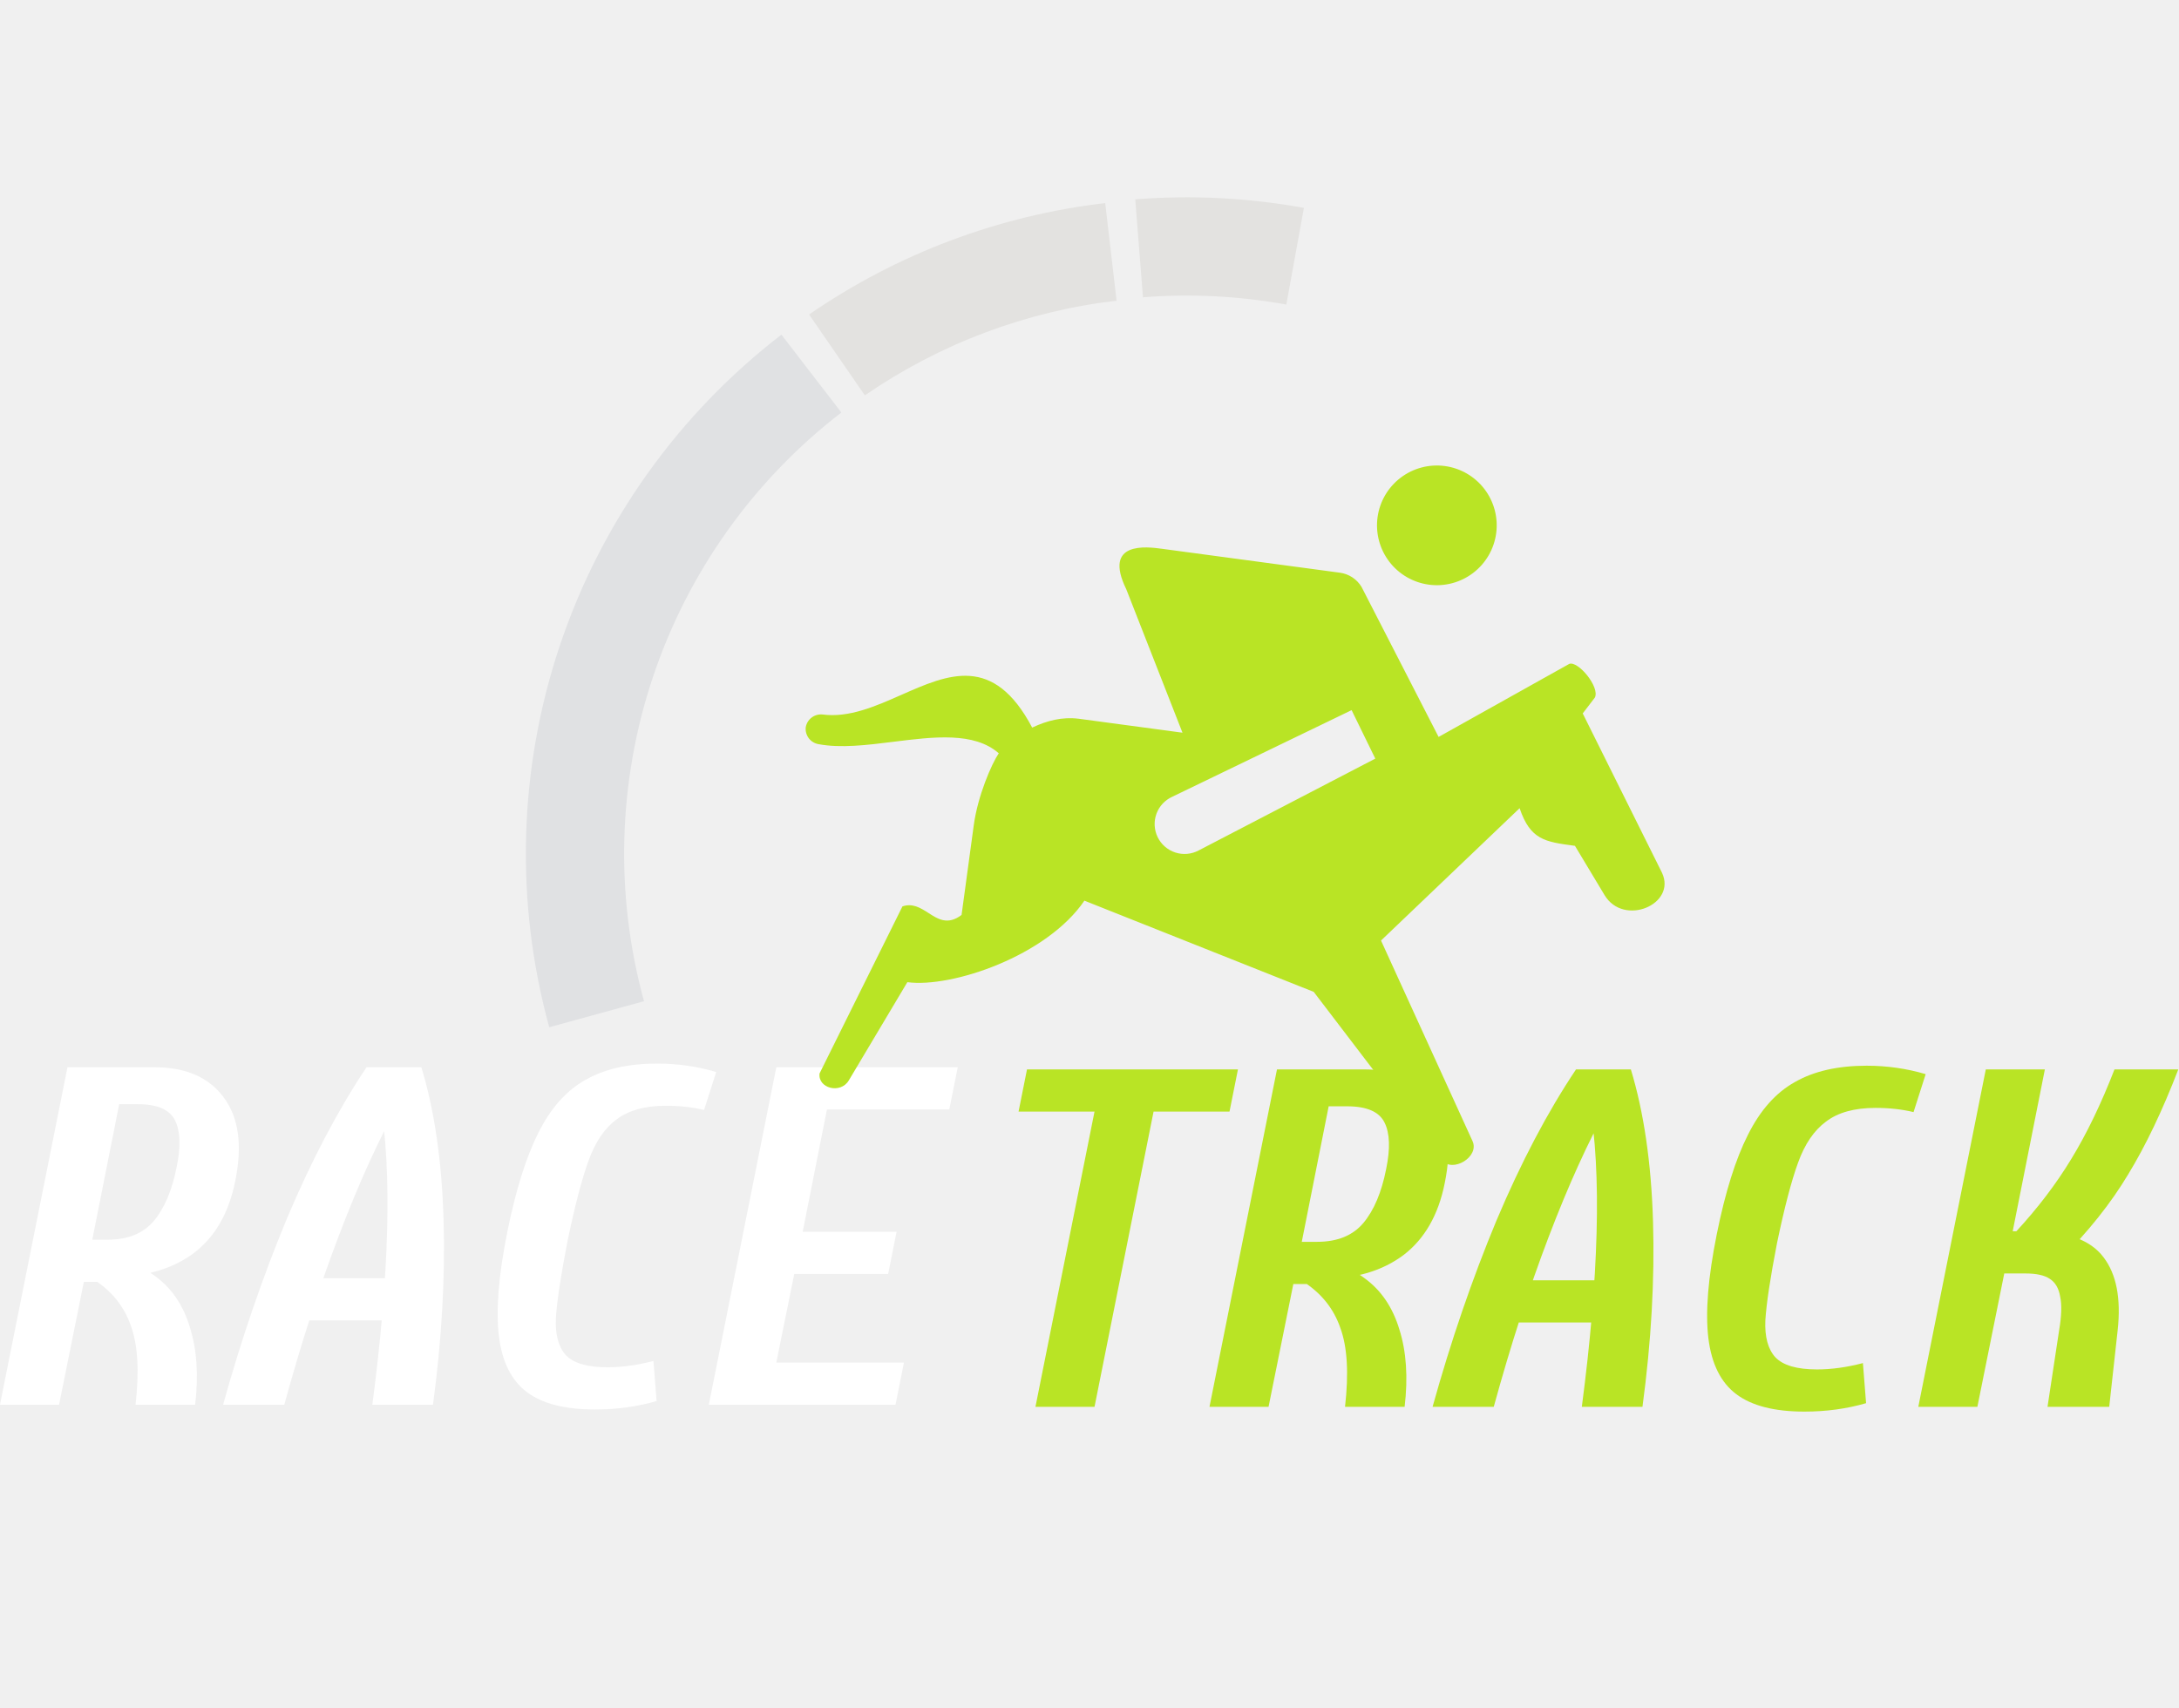
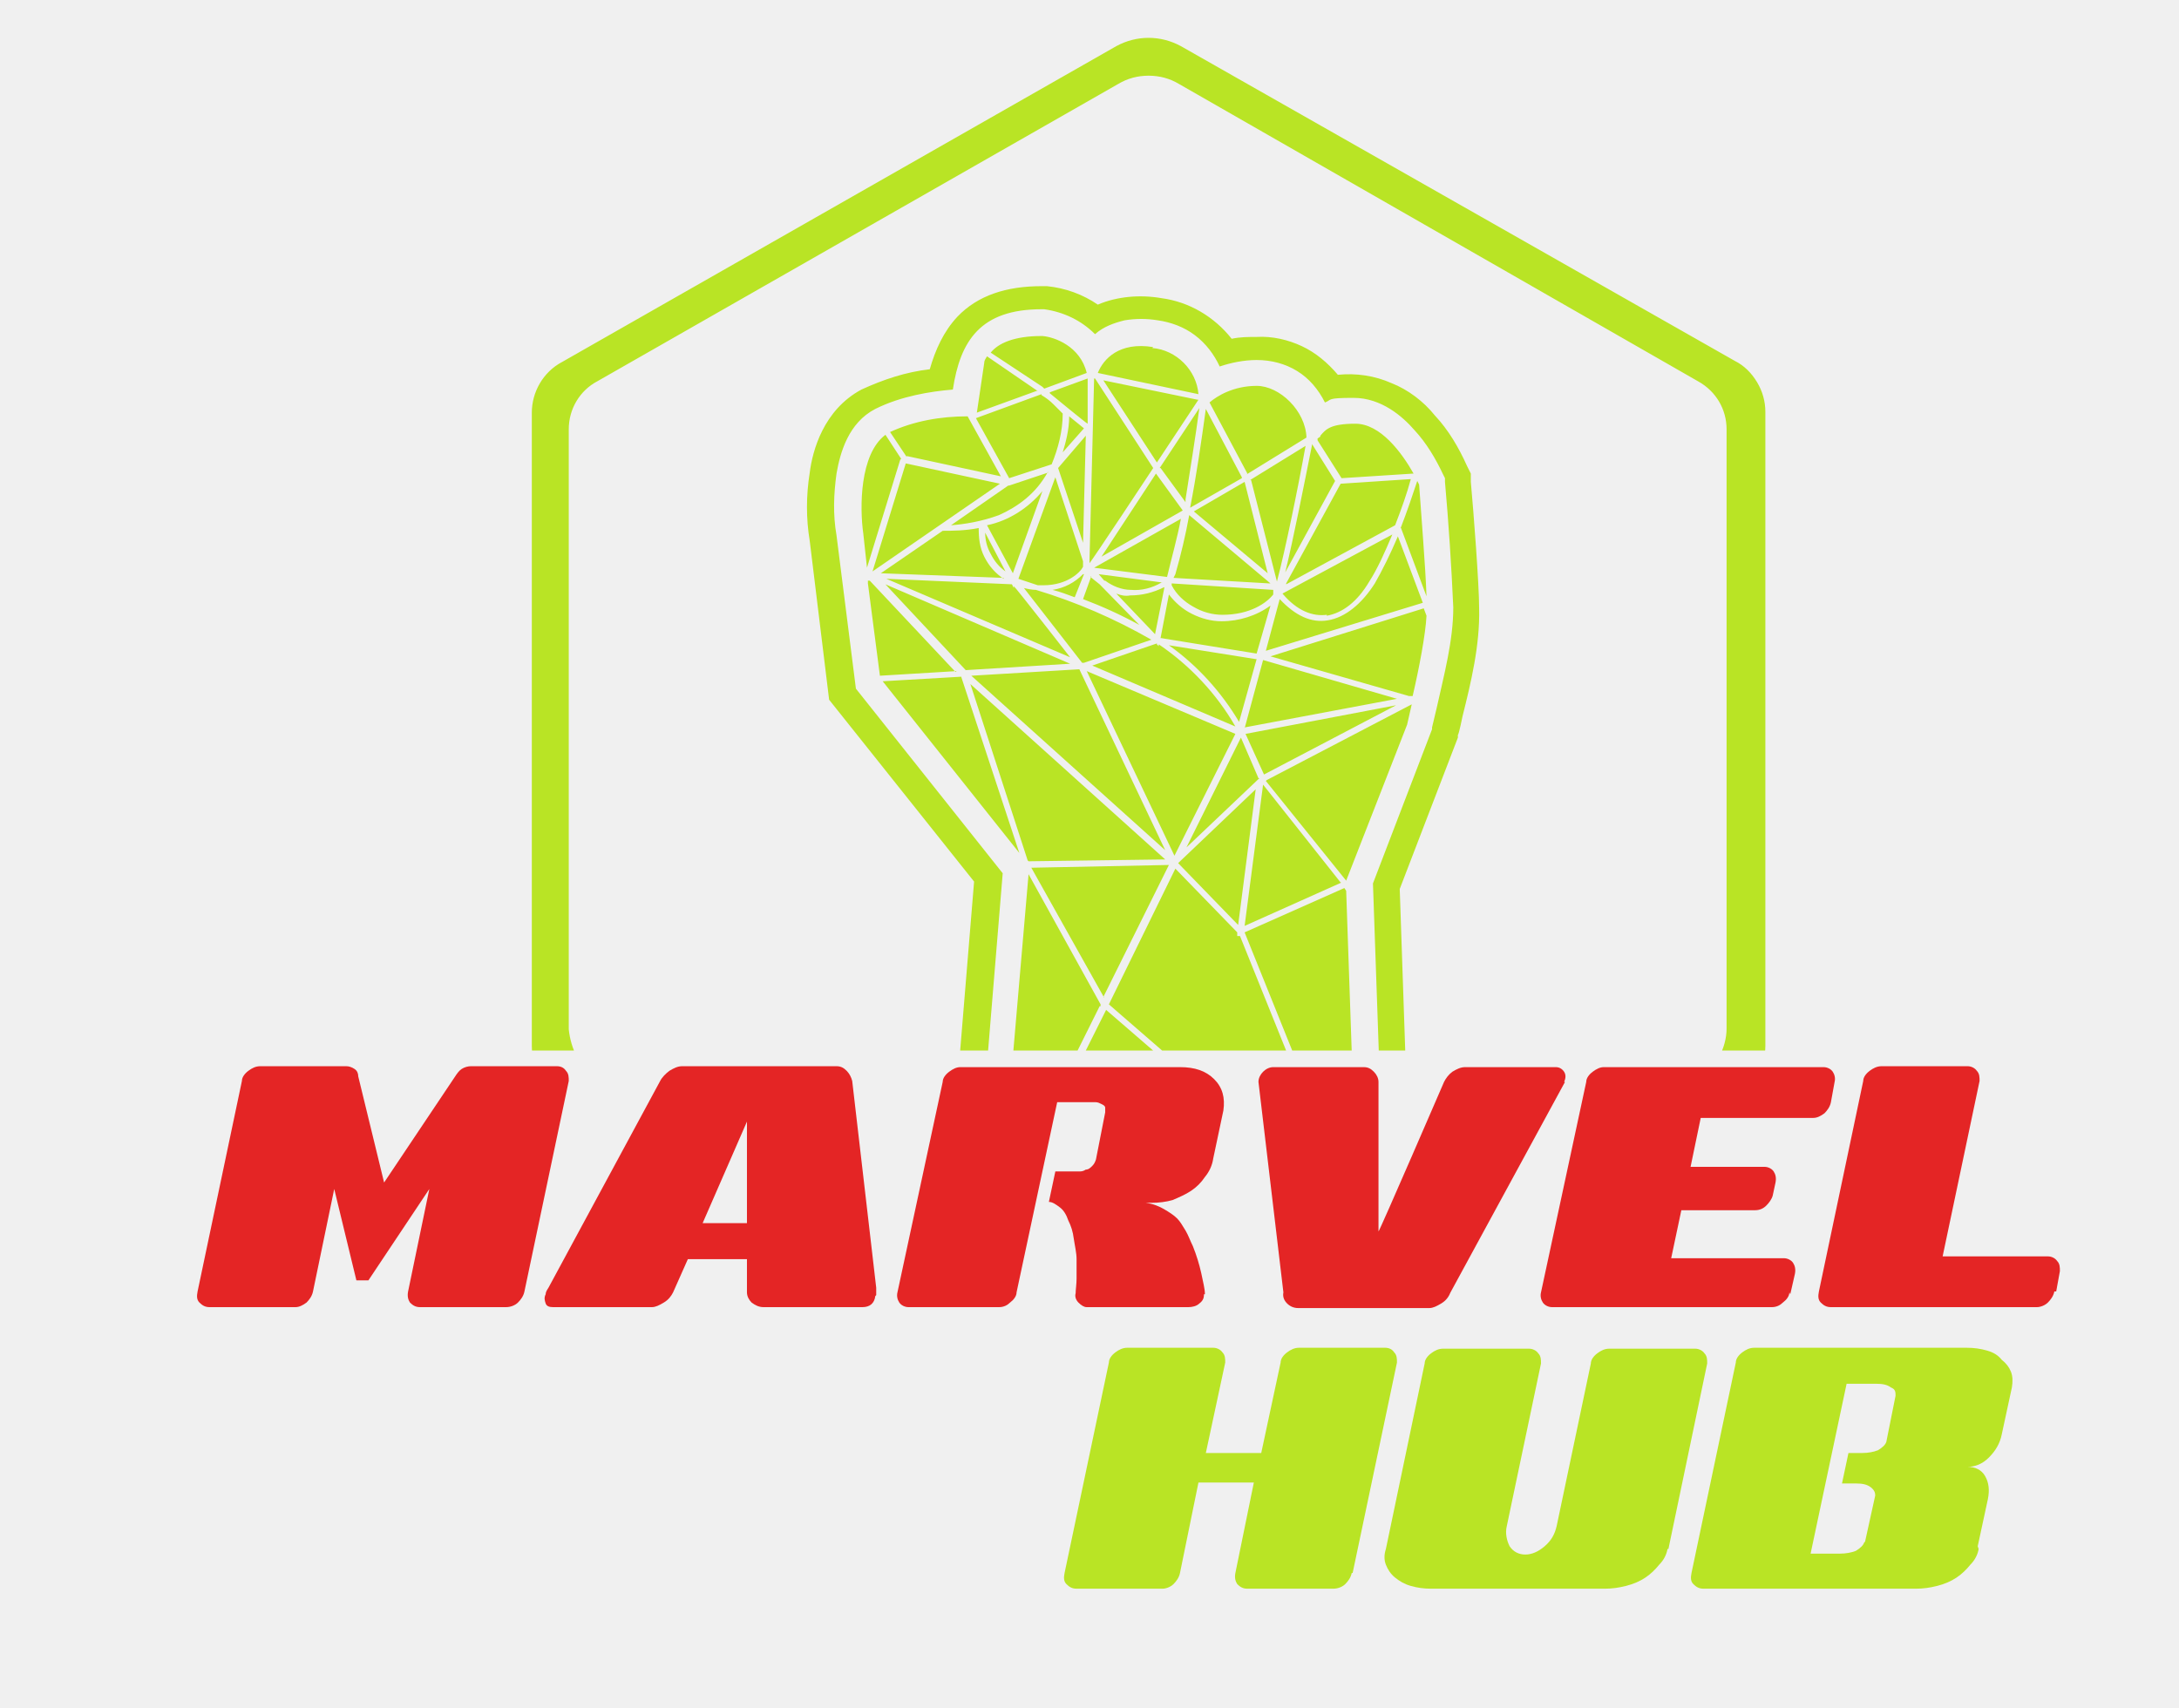
- <svg xmlns="http://www.w3.org/2000/svg" width="236" height="185" viewBox="0 0 236 185" fill="none">
-   <path d="M215.075 115.846H221.473L217.989 133.381H220.102C223.834 133.381 226.404 134.314 227.813 136.18C229.222 138.008 229.736 140.655 229.355 144.12L228.442 152.402H221.759L223.015 144.12C223.282 142.559 223.32 141.34 223.129 140.464C222.977 139.55 222.596 138.903 221.987 138.522C221.416 138.141 220.54 137.951 219.359 137.951H217.075L214.162 152.402H207.764L215.075 115.846ZM218.331 133.439C220.692 130.887 222.691 128.26 224.329 125.556C226.004 122.814 227.566 119.578 229.013 115.846H235.924C234.211 120.301 232.402 124.09 230.498 127.213C228.632 130.335 226.176 133.42 223.129 136.466L218.331 133.439Z" fill="#B9E425" />
-   <path d="M195.426 152.916C192.189 152.916 189.733 152.288 188.057 151.032C186.382 149.775 185.373 147.757 185.03 144.977C184.687 142.159 184.992 138.389 185.944 133.667C186.858 129.136 187.981 125.556 189.314 122.929C190.647 120.263 192.341 118.359 194.398 117.217C196.454 116.036 199.044 115.446 202.166 115.446C204.375 115.446 206.507 115.751 208.563 116.36L207.25 120.472C205.993 120.168 204.622 120.016 203.137 120.016C200.852 120.016 199.063 120.511 197.768 121.501C196.473 122.453 195.464 123.938 194.74 125.956C194.017 127.936 193.255 130.849 192.456 134.695C191.732 138.427 191.313 141.207 191.199 143.035C191.123 144.825 191.485 146.157 192.284 147.033C193.122 147.909 194.626 148.347 196.797 148.347C198.358 148.347 200.015 148.118 201.766 147.661L202.109 152.003C200.015 152.612 197.787 152.916 195.426 152.916Z" fill="#B9E425" />
-   <path d="M155.156 152.402C157.137 145.281 159.44 138.56 162.068 132.239C164.734 125.918 167.609 120.453 170.693 115.846H176.634C178.042 120.491 178.842 125.975 179.033 132.296C179.223 138.617 178.842 145.32 177.89 152.402H171.321C172.235 145.472 172.768 139.189 172.921 133.553C173.073 127.917 172.807 123.138 172.121 119.216L174.234 119.673C172.026 123.633 169.855 128.412 167.723 134.01C165.59 139.608 163.61 145.738 161.782 152.402H155.156ZM176.634 138.694L175.72 143.263H161.097L162.011 138.694H176.634Z" fill="#B9E425" />
-   <path d="M147.731 115.846C151.12 115.846 153.614 116.931 155.214 119.102C156.851 121.272 157.27 124.299 156.47 128.184C155.785 131.611 154.3 134.2 152.015 135.952C149.73 137.665 146.855 138.522 143.39 138.522H142.647L142.076 139.093H140.077L137.392 152.402H130.995L138.306 115.846H147.731ZM142.647 134.524C144.856 134.524 146.531 133.838 147.674 132.468C148.816 131.097 149.635 129.155 150.13 126.641C150.587 124.433 150.53 122.757 149.959 121.615C149.387 120.434 148.036 119.844 145.903 119.844H143.904L140.991 134.524H142.647ZM145.675 152.402C146.094 148.747 145.922 145.891 145.161 143.834C144.437 141.74 143.085 140.064 141.105 138.808L141.219 136.466C143.847 136.466 146.036 137.132 147.788 138.465C149.578 139.76 150.834 141.607 151.558 144.006C152.32 146.405 152.51 149.204 152.129 152.402H145.675Z" fill="#B9E425" />
-   <path d="M124.94 120.415L118.543 152.402H112.145L118.543 120.415H110.317L111.231 115.846H134.079L133.165 120.415H124.94Z" fill="#B9E425" />
-   <path d="M84.08 115.615H103.73L102.816 120.185H89.564L86.936 133.437H97.104L96.19 138.006H86.022L84.08 147.602H97.903L96.989 152.172H76.769L84.08 115.615Z" fill="white" />
-   <path d="M64.431 152.686C61.194 152.686 58.738 152.058 57.063 150.801C55.387 149.544 54.378 147.526 54.035 144.746C53.693 141.928 53.997 138.158 54.949 133.437C55.863 128.905 56.987 125.326 58.319 122.698C59.652 120.032 61.347 118.128 63.403 116.986C65.459 115.806 68.049 115.215 71.171 115.215C73.38 115.215 75.513 115.52 77.569 116.129L76.255 120.242C74.998 119.937 73.628 119.785 72.142 119.785C69.858 119.785 68.068 120.28 66.773 121.27C65.478 122.222 64.469 123.707 63.746 125.725C63.022 127.706 62.261 130.619 61.461 134.465C60.737 138.197 60.319 140.976 60.204 142.804C60.128 144.594 60.49 145.927 61.29 146.803C62.127 147.678 63.632 148.116 65.802 148.116C67.363 148.116 69.02 147.888 70.772 147.431L71.114 151.772C69.02 152.381 66.792 152.686 64.431 152.686Z" fill="white" />
-   <path d="M24.162 152.172C26.142 145.051 28.446 138.33 31.073 132.009C33.739 125.687 36.614 120.223 39.698 115.615H45.639C47.048 120.261 47.847 125.744 48.038 132.066C48.228 138.387 47.847 145.089 46.895 152.172H40.327C41.24 145.241 41.774 138.958 41.926 133.322C42.078 127.687 41.812 122.908 41.126 118.985L43.24 119.442C41.031 123.403 38.86 128.182 36.728 133.779C34.596 139.377 32.615 145.508 30.788 152.172H24.162ZM45.639 138.463L44.725 143.033H30.102L31.016 138.463H45.639Z" fill="white" />
-   <path d="M16.736 115.615C20.125 115.615 22.619 116.701 24.219 118.871C25.856 121.042 26.275 124.069 25.475 127.953C24.79 131.38 23.305 133.97 21.02 135.721C18.735 137.435 15.86 138.292 12.395 138.292H11.652L11.081 138.863H9.082L6.397 152.172H0L7.311 115.615H16.736ZM11.652 134.293C13.861 134.293 15.537 133.608 16.679 132.237C17.821 130.866 18.64 128.924 19.135 126.411C19.592 124.202 19.535 122.527 18.964 121.384C18.393 120.204 17.041 119.614 14.908 119.614H12.909L9.996 134.293H11.652ZM14.68 152.172C15.099 148.516 14.927 145.66 14.166 143.604C13.442 141.51 12.09 139.834 10.11 138.577L10.224 136.235C12.852 136.235 15.041 136.902 16.793 138.235C18.583 139.529 19.84 141.376 20.563 143.775C21.325 146.174 21.515 148.973 21.134 152.172H14.68Z" fill="white" />
-   <g clip-path="url(#clip0_53_2)">
-     <path d="M156.485 50.485C154.781 50.256 153.056 50.713 151.689 51.756C150.322 52.799 149.425 54.342 149.196 56.046C148.967 57.75 149.424 59.476 150.467 60.843C151.51 62.21 153.053 63.106 154.757 63.335C156.461 63.565 158.186 63.107 159.553 62.064C160.92 61.022 161.817 59.478 162.046 57.774C162.275 56.07 161.818 54.345 160.775 52.978C159.732 51.611 158.189 50.714 156.485 50.485ZM125.844 59.448C124.238 59.232 119.419 58.584 121.984 63.835L128.071 79.371L116.827 77.859C115.045 77.639 113.419 78.055 111.792 78.818C107.589 70.867 102.706 73.03 97.616 75.276C94.813 76.515 91.942 77.777 89.088 77.4C88.665 77.356 88.24 77.476 87.902 77.734C87.563 77.993 87.336 78.37 87.266 78.79C87.222 79.214 87.342 79.639 87.6 79.977C87.859 80.316 88.236 80.543 88.656 80.613C91.055 81.066 93.922 80.712 96.79 80.352C101.154 79.808 105.505 79.267 108.174 81.602C107.408 82.722 105.894 86.201 105.462 89.414L104.144 99.114C102.645 100.247 101.603 99.577 100.544 98.891C99.701 98.353 98.838 97.812 97.741 98.188L88.767 116.278C88.551 117.884 91.031 118.558 91.936 117.031L98.272 106.396C103.078 107.042 113.372 103.56 117.448 97.567L142.285 107.447L156.188 125.67C157.283 127.106 160.29 125.319 159.476 123.594L149.574 101.886L164.584 87.551C165.745 90.978 167.332 91.191 170.487 91.615L170.577 91.628L173.784 96.965C175.858 100.416 181.629 97.974 179.999 94.53L171.42 77.285L172.737 75.565C173.297 74.417 170.902 71.55 169.956 71.92L155.81 79.83L147.464 63.578C147.213 63.162 146.872 62.808 146.466 62.542C146.061 62.276 145.6 62.104 145.119 62.039L125.844 59.448ZM146.388 76.928L148.953 82.179L129.802 92.137C129.418 92.338 128.997 92.461 128.565 92.497C128.133 92.533 127.698 92.482 127.286 92.347C126.874 92.211 126.493 91.995 126.166 91.71C125.839 91.425 125.573 91.077 125.383 90.687C125.193 90.298 125.083 89.874 125.059 89.441C125.036 89.008 125.1 88.574 125.247 88.166C125.394 87.758 125.622 87.384 125.916 87.066C126.211 86.747 126.566 86.491 126.961 86.313L146.388 76.928Z" fill="#B9E425" />
-   </g>
-   <path d="M59.486 111.278C55.755 97.689 56.154 83.296 60.633 69.934C65.112 56.573 73.467 44.847 84.634 36.251L91.127 44.687C81.635 51.993 74.533 61.96 70.726 73.318C66.919 84.675 66.58 96.909 69.751 108.46L59.486 111.278Z" fill="#E0E1E3" />
-   <path d="M87.627 34.07C97.171 27.487 108.184 23.342 119.701 21.999L120.934 32.573C111.144 33.714 101.784 37.237 93.671 42.833L87.627 34.07Z" fill="#E3E2E0" />
-   <path d="M122.955 21.593C129.058 21.113 135.199 21.424 141.222 22.519L139.318 32.993C134.198 32.062 128.978 31.797 123.79 32.205L122.955 21.593Z" fill="#E3E2E0" />
+ <svg xmlns="http://www.w3.org/2000/svg" id="Layer_1" data-name="Layer 1" version="1.1" viewBox="0 0 236 185">
  <defs>
-     <clipPath id="clip0_53_2">
-       <rect width="97.244" height="97.244" fill="white" transform="translate(93.0977 35.4209) rotate(7.65792)" />
+     <style>
+       .cls-1 {
+         clip-path: url(#clippath);
+       }
+ 
+       .cls-2 {
+         fill: none;
+       }
+ 
+       .cls-2, .cls-3, .cls-4, .cls-5 {
+         stroke-width: 0px;
+       }
+ 
+       .cls-3 {
+         fill-rule: evenodd;
+       }
+ 
+       .cls-3, .cls-4 {
+         fill: #b9e425;
+       }
+ 
+       .cls-5 {
+         fill: #e42525;
+       }
+     </style>
+     <clipPath id="clippath">
+       <rect class="cls-2" x="50.5" y="4.1" width="145.8" height="109.7" />
    </clipPath>
  </defs>
+   <g class="cls-1">
+     <g id="mask0_413_52" data-name="mask0 413 52">
+       <path class="cls-3" d="M120.9,5c1.1-.6,2.3-.9,3.5-.9s2.4.3,3.5.9l60,34.1c1,.5,1.8,1.3,2.4,2.3.6,1,.9,2.1.9,3.2v68.7c0,2.2-1.2,4.4-3.3,5.5l-60,34.1c-1.1.6-2.3.9-3.5.9s-2.4-.3-3.5-.9l-60-34.1c-1-.5-1.8-1.3-2.4-2.3-.6-1-.9-2.1-.9-3.2V44.7c0-2.2,1.2-4.4,3.3-5.5L120.9,5ZM121.1,9.1c1-.6,2.1-.9,3.3-.9s2.3.3,3.3.9l56.2,32.2c2,1.1,3.1,3.1,3.1,5.2v64.9c0,1.1-.3,2.1-.8,3.1-.6.9-1.3,1.7-2.3,2.2l-31,17.8-1.3-38.2,6.3-16.4v-.3c.1,0,.5-2,.5-2,.9-3.6,1.9-7.7,1.8-11.7,0-2.6-.6-10.4-.9-13.7v-.9s-.4-.8-.4-.8c-.9-2-2-3.9-3.5-5.5-1.2-1.5-2.9-2.8-4.7-3.5-1.8-.8-3.8-1.1-5.8-.9-1.1-1.3-2.4-2.4-3.9-3.1-1.5-.7-3.2-1.1-4.9-1-.9,0-1.8,0-2.7.2-1.9-2.4-4.6-4-7.6-4.4-2.3-.4-4.8-.2-6.9.7-1.6-1.1-3.5-1.8-5.5-2h-.6c-3.8,0-6.9,1-9.1,3.3-1.5,1.6-2.4,3.6-3,5.7-2.6.3-5,1.1-7.4,2.2-4.1,2.2-5.3,6.6-5.6,9-.4,2.5-.4,5,0,7.4l2.1,17.2,15.7,19.7-3.5,42.5-37.2-21.3c-.9-.5-1.7-1.3-2.3-2.2-.5-.9-.8-2-.9-3V46.5c0-2.2,1.2-4.2,3.1-5.2L121.1,9.1h0ZM104.8,139.6l2.6,1.5.8-8.5,11.6-23.2,27.3,23.6h0l.2,4.7,2.8-1.7-1.4-40.3,6.4-16.7v-.2s.5-2.1.5-2.1c.8-3.6,1.8-7.3,1.8-10.9-.2-4.5-.5-9.1-.9-13.6v-.4s-.2-.4-.2-.4c-.8-1.7-1.8-3.4-3.1-4.8-1.3-1.5-3.6-3.5-6.6-3.5s-2.3.2-3.1.5c-.7-1.4-1.7-2.6-3-3.4-1.3-.8-2.8-1.2-4.4-1.2-1.4,0-2.8.3-4,.7-.6-1.3-1.5-2.5-2.7-3.4-1.2-.9-2.6-1.4-4-1.6-1.2-.2-2.4-.2-3.6,0-1.2.3-2.3.7-3.2,1.5-1.5-1.5-3.4-2.4-5.5-2.7h-.3c-6.6,0-8.8,3.4-9.6,8.7-2.4.2-5.6.7-8.4,2.1-2.9,1.5-3.8,4.7-4.2,7-.3,2.2-.4,4.4,0,6.7l2.1,16.6,15.9,20-3.7,44.9h0ZM119.1,109l-10.8,21.7,3.1-36,7.8,14.1v.2ZM104.1,73.3l6.3,19.1-14.8-18.6,8.6-.5ZM103.6,72.7l-8.3.5-1.3-10v-.3c0,0,.2,0,.2,0l9.3,9.9ZM97.5,49.8l-3.6,11.7-.4-3.7c-.4-2.8-.4-8.6,2.4-10.7l1.7,2.6h0ZM98.2,49.5l-1.8-2.7c2.6-1.2,5.5-1.7,8.4-1.7l3.6,6.5-10.2-2.2ZM112.4,42.3l-6.6,2.4.8-5.4c0-.3.2-.5.3-.7l5.4,3.7ZM112.8,36.4c-3,0-4.7.8-5.5,1.8l5.6,3.7.2.2,4.6-1.7c-.7-2.9-3.5-3.9-4.8-4ZM118.5,41h0l-.5,19.7v.3c.1,0,6.9-10.3,6.9-10.3l-6.3-9.7h0ZM124.9,37.6c-3.7-.6-5.4,1.3-6,2.8l10.9,2.3c-.1-1.3-.7-2.5-1.6-3.4-.9-.9-2.1-1.5-3.4-1.6h0ZM135.1,51.3l-4.1-7.7c.8-.7,2.6-1.8,5.1-1.8s5.3,2.7,5.4,5.6l-6.5,4h0ZM143,47.3l-.3.2v.2c0,0,2.6,4.1,2.6,4.1l7.8-.5c-1.3-2.3-3.6-5.4-6.3-5.4s-3.2.6-3.8,1.3h0ZM151.7,57.2c.7-1.8,1.3-3.6,1.8-5.1l.2.4c.2,3,.7,9,.8,12.1l-2.8-7.5h0ZM154.2,65.9l.3.8c-.1,2-.8,5.7-1.5,8.7h-.4c0,0-15-4.3-15-4.3l16.6-5.2ZM137.2,84.5l15.7-8.2-.5,2.2-6.6,16.9-8.7-10.8h0ZM145.6,96.2l.2.3,1.2,34.8-12.2-30.3,10.8-4.8ZM129.7,43.3l-10.2-2.1,5.8,8.9,4.5-6.8ZM119.3,60.3l5.9-9,2.9,4-8.8,5ZM118.1,62.5l1,.8,4.3,4.4c-2-1.1-4-2-6.1-2.8l.9-2.5h0ZM117.3,58.8l.3-11.6-3,3.5,2.7,8.1h0ZM112.9,53.2c-1.5,1.8-3.6,3.2-6,3.7l2.8,5.2,3.2-8.9ZM108.9,61.9c-.7-.5-1.2-1.1-1.6-1.9-.4-.7-.6-1.5-.6-2.3l2.2,4.2ZM110.3,62.7l4-11,3,9.1v.6c-.3.6-1.7,2-4.3,2h-.6s-2.1-.7-2.1-.7ZM109.6,63.3l.2.4v-.2c.1,0,6.1,7.7,6.1,7.7l-19.9-8.5,13.7.6ZM117.4,62.2l-1,2.5c-.8-.3-1.6-.6-2.4-.8,1.3-.2,2.4-.8,3.3-1.7h0ZM125.3,69.8l.2.2v-.2c3.4,2.3,6.3,5.4,8.3,8.9l-15.5-6.6,7-2.4ZM125.7,69.1l.9-4.7c.7.9,1.5,1.6,2.5,2.1,1,.5,2.1.8,3.2.8,1.9,0,3.8-.6,5.3-1.7l-1.5,5.2-10.5-1.7h0ZM126.1,63.7l-1,5-4.2-4.4c.5.2,1,.3,1.5.2,1.3,0,2.5-.3,3.7-.9ZM125.8,63.1c-1,.6-2.2.9-3.3.8-1,0-2-.4-2.8-1h-.1c0,0-.6-.7-.6-.7l6.9.9ZM126.4,62.5l-7.9-1,9.4-5.3c-.4,2.1-1,4.2-1.5,6.3ZM126.9,63.4c.5,1,1.4,1.8,2.3,2.3,1,.6,2.1.9,3.2.9,3,0,4.8-1.3,5.5-2.2v-.5c-.1,0-11-.7-11-.7v.2s0,0,0,0ZM137.5,63.2l-10.4-.6.2-.4c.6-2.1,1.1-4.2,1.5-6.4l8.8,7.4ZM125.6,50.7l4.3-6.5c-.4,3-1,6.7-1.5,9.9v.3c0,0-2.7-3.7-2.7-3.7ZM119.6,108.1l-7.9-14.1,14.9-.3-7.1,14.3h0ZM111.4,93.3l14.8-.2-21.1-19,6.2,19.1h0ZM145.2,95.6l-8.4-10.6-2,15.3,10.5-4.7ZM136,85.5l-8.4,8,6.5,6.7,1.9-14.7ZM134,101l-6.7-6.9-7.2,14.7,26.4,22.9-12.2-30.3h-.3c0,.1,0-.3,0-.3ZM151.2,76.4l-14.3,7.5-2-4.4,16.3-3.1ZM136.3,84.3l-1.9-4.4-5.9,11.9,7.9-7.5h0ZM136.1,71.4l-1.9,6.8c-1.9-3.2-4.5-6.1-7.6-8.3l9.4,1.5h0ZM124.7,69.3c-4-2.3-8.2-4.1-12.5-5.4-.4,0-.9-.1-1.3-.2l6.3,8.1h.1c0,0,.1,0,.1,0l7.3-2.5h0ZM154.1,65.3l-2.7-7.2c-.8,1.9-1.7,3.7-2.5,5.1-1.4,2.2-3.2,3.7-5.1,4-1.8.3-3.5-.5-5.2-2.3l-1.5,5.6,17-5.2ZM126.2,92.1l-21-18.9,11.7-.7,9.3,19.6h0ZM104.5,72.6l11.4-.7-20-8.6,8.7,9.3ZM134.8,78.9l2-7.4,14.5,4.2-16.5,3.1ZM127.2,92.7l6.6-13.2-16.1-6.8,9.5,20ZM108.7,62.6l-13.3-.5,6.7-4.6h0c1,0,2.4,0,3.9-.3,0,1.1.1,2.1.6,3.1.5,1,1.2,1.8,2.1,2.4M134.5,51.7l-3.9-7.4c-.5,3.6-1,7.1-1.7,10.7l5.6-3.2ZM129.3,55.4l5.5-3.2,2.5,9.9-8-6.7ZM135.4,52l6-3.7c-.8,4.5-2.2,11.3-3.1,14.7h0s-2.8-11-2.8-11h0ZM142.1,48.2c-.8,4-2,10.1-2.9,13.8l5.4-9.9-2.5-4h0ZM139.3,63.3l11.8-6.4c.7-1.8,1.3-3.5,1.7-5l-7.6.5-5.9,10.8h0ZM113.7,42.5l4.1-1.5v4.9c-.1,0-4.1-3.3-4.1-3.3h0ZM115.1,49l2.3-2.6-1.6-1.3c0,1.5-.4,2.9-.7,3.9ZM112.8,42.8h0c.5.3.9.6,1.3,1l1,1c0,1.9-.5,3.8-1.2,5.5l-4.6,1.5-3.6-6.5,7.1-2.6h0ZM113.5,51.1c-1.3,2.4-3.3,3.8-5.3,4.7-1.9.7-3.8,1-5.2,1.1l6.2-4.3h.1l4.2-1.4h0ZM143.7,66.6c-1.5.2-3.2-.4-4.8-2.3l11.9-6.4c-.8,1.9-1.6,3.7-2.5,5.1-1.3,2.2-2.9,3.4-4.6,3.7h0ZM108.3,52.4l-10.2-2.2-3.6,11.7,13.8-9.5Z" />
+     </g>
+   </g>
+   <path class="cls-5" d="M222.5,139.9c-.1.5-.4.9-.7,1.2s-.8.5-1.2.5h-22.3c-.5,0-.8-.2-1.1-.5s-.3-.7-.2-1.2l4.8-22.8c0-.4.3-.8.7-1.1.4-.3.8-.5,1.3-.5h9.3c.4,0,.8.2,1,.5.3.3.3.7.3,1.1l-4,19h11.4c.4,0,.8.2,1,.5.3.3.3.7.3,1.1l-.4,2.2Z" />
+   <path class="cls-5" d="M193.8,140c0,.4-.3.8-.7,1.1-.3.3-.7.5-1.2.5h-23.8c-.4,0-.8-.2-1-.5-.2-.3-.3-.7-.2-1.1l4.9-22.8c0-.4.3-.8.7-1.1.4-.3.8-.5,1.2-.5h23.8c.4,0,.8.2,1,.5.2.3.3.7.2,1.1l-.4,2.2c-.1.5-.4.9-.7,1.2-.4.3-.8.5-1.2.5h-12.2l-1.1,5.3h8c.4,0,.8.2,1,.5s.3.7.2,1.2l-.3,1.4c-.1.4-.4.8-.7,1.1-.3.3-.7.5-1.2.5h-8l-1.1,5.2h12.2c.4,0,.8.2,1,.5s.3.7.2,1.2l-.5,2.2Z" />
+   <path class="cls-5" d="M169.5,117.2l-12.4,22.8c-.2.5-.5.9-1,1.2s-.9.5-1.3.5h-14.2c-.5,0-.9-.2-1.2-.5-.3-.3-.5-.7-.4-1.2l-2.7-22.8c0-.4.2-.8.5-1.1.3-.3.7-.5,1.1-.5h9.8c.5,0,.8.2,1.1.5.3.3.5.7.5,1.1v16.2c.1,0,7.1-16.2,7.1-16.2.2-.4.5-.8.9-1.1.5-.3.9-.5,1.4-.5h9.8c.4,0,.7.2.9.5.2.3.2.7,0,1.1Z" />
+   <path class="cls-5" d="M130.4,140.2c0,.4-.1.7-.5,1-.3.3-.8.4-1.2.4h-11c-.3,0-.6-.2-.9-.5-.3-.3-.4-.7-.3-1,0-.4.1-1,.1-1.6,0-.7,0-1.4,0-2.1,0-.7-.2-1.5-.3-2.2-.1-.8-.3-1.4-.6-2-.2-.6-.5-1.1-.9-1.4s-.8-.6-1.2-.6l.7-3.3h2.5c.3,0,.5,0,.8-.2.3,0,.5-.2.7-.4.2-.2.3-.4.4-.7l1-5.1c0-.2,0-.4,0-.5,0-.2-.2-.3-.4-.4-.2-.1-.4-.2-.6-.2-.2,0-.4,0-.6,0h-3.6l-4.4,20.6c0,.4-.3.8-.7,1.1-.3.3-.7.5-1.2.5h-9.8c-.4,0-.8-.2-1-.5-.2-.3-.3-.7-.2-1.1l4.9-22.8c0-.4.3-.8.7-1.1.4-.3.8-.5,1.2-.5h23.8c1.6,0,2.8.4,3.7,1.3.9.9,1.2,2,1,3.4l-1.1,5.2c-.1.7-.4,1.4-.9,2-.4.6-.9,1.1-1.5,1.5-.6.4-1.3.7-2,1-.7.2-1.5.3-2.3.3h-.6c.8.1,1.5.4,2,.7.5.3,1,.6,1.4,1,.3.3.6.8.9,1.3s.5,1.1.8,1.7c.4,1,.7,2,.9,2.9.2,1,.4,1.7.4,2.3Z" />
+   <path class="cls-5" d="M94.8,140.4c-.1.8-.6,1.2-1.4,1.2h-10.7c-.5,0-.9-.2-1.3-.5-.3-.3-.5-.7-.5-1.1v-3.6h-6.4l-1.6,3.6c-.2.4-.5.8-1,1.1-.5.3-.9.5-1.3.5h-10.7c-.4,0-.7-.1-.8-.4-.1-.3-.2-.6,0-1,0-.2.1-.4.3-.7l12.1-22.4c.2-.4.6-.8,1-1.1.5-.3.9-.5,1.4-.5h16.7c.5,0,.8.2,1.1.5.3.3.5.7.6,1.1l2.6,22.4c0,.3,0,.5,0,.8ZM80.9,132.5v-11c0,0-4.8,11-4.8,11h4.8Z" />
+   <path class="cls-5" d="M56.8,139.9c-.1.5-.4.9-.7,1.2s-.8.5-1.3.5h-9.3c-.5,0-.8-.2-1.1-.5-.2-.3-.3-.7-.2-1.2l2.3-11.1-6.6,9.9h-1.3l-2.4-9.9-2.3,11.1c-.1.5-.4.9-.7,1.2-.4.3-.8.5-1.2.5h-9.3c-.5,0-.8-.2-1.1-.5-.3-.3-.3-.7-.2-1.2l4.8-22.8c0-.4.3-.8.7-1.1.4-.3.8-.5,1.3-.5h9.3c.3,0,.6.1.9.3s.4.5.4.8l2.8,11.5,7.7-11.5c.2-.3.4-.6.7-.8.3-.2.7-.3,1-.3h9.3c.5,0,.8.2,1,.5.3.3.3.7.3,1.1l-4.8,22.8Z" />
+   <path class="cls-4" d="M214.3,167.8c-.1.6-.4,1.2-.9,1.7-.4.5-.9,1-1.5,1.4-.6.4-1.3.7-2.1.9-.8.2-1.5.3-2.3.3h-23c-.5,0-.8-.2-1.1-.5s-.3-.7-.2-1.2l4.8-22.8c0-.4.3-.8.7-1.1.4-.3.8-.5,1.3-.5h23c.8,0,1.5.1,2.2.3.7.2,1.2.5,1.6,1,.5.4.8.8,1,1.3.2.5.2,1.1.1,1.7l-1.1,5.1c-.2,1-.7,1.8-1.4,2.5-.7.7-1.5,1-2.3,1,.8,0,1.5.3,1.9,1,.4.7.5,1.5.3,2.5l-1.1,5.1ZM202,167l1.1-5c0-.3-.1-.6-.5-.9-.4-.3-.9-.4-1.6-.4h-1.5l.7-3.3h1.5c.6,0,1.2-.1,1.7-.3.5-.3.8-.6.9-.9l1-5c0-.4,0-.7-.5-.9-.4-.3-.9-.4-1.6-.4h-3.2l-3.9,18.4h3.2c.6,0,1.2-.1,1.7-.3.5-.3.8-.6.9-.9Z" />
+   <path class="cls-4" d="M180.6,167.8c-.1.6-.4,1.2-.9,1.7-.4.5-.9,1-1.5,1.4-.6.4-1.3.7-2.1.9-.8.2-1.5.3-2.3.3h-18.8c-.8,0-1.5-.1-2.2-.3-.7-.2-1.2-.5-1.7-.9-.5-.4-.8-.9-1-1.4-.2-.5-.2-1.1,0-1.7l4.2-20.1c0-.4.3-.8.7-1.1.4-.3.8-.5,1.3-.5h9.3c.4,0,.8.2,1,.5.3.3.3.7.3,1.1l-3.7,17.6c-.2.8,0,1.6.3,2.2.4.6,1,.9,1.7.9s1.4-.3,2.1-.9c.7-.6,1.1-1.3,1.3-2.2l3.7-17.6c0-.4.3-.8.7-1.1.4-.3.8-.5,1.3-.5h9.3c.4,0,.8.2,1,.5.3.3.3.7.3,1.1l-4.2,20.1Z" />
+   <path class="cls-4" d="M146.4,170.4c-.1.5-.4.9-.7,1.2s-.8.5-1.3.5h-9.3c-.5,0-.8-.2-1.1-.5-.2-.3-.3-.7-.2-1.2l2-9.8h-6l-2,9.8c-.1.5-.4.9-.7,1.2s-.8.5-1.2.5h-9.3c-.5,0-.8-.2-1.1-.5-.3-.3-.3-.7-.2-1.2l4.8-22.8c0-.4.3-.8.7-1.1.4-.3.8-.5,1.3-.5h9.3c.4,0,.8.2,1,.5.3.3.3.7.3,1.1l-2.1,9.8h6l2.1-9.8c0-.4.3-.8.7-1.1.4-.3.8-.5,1.3-.5h9.3c.5,0,.8.2,1,.5.3.3.3.7.3,1.1l-4.8,22.8Z" />
</svg>
